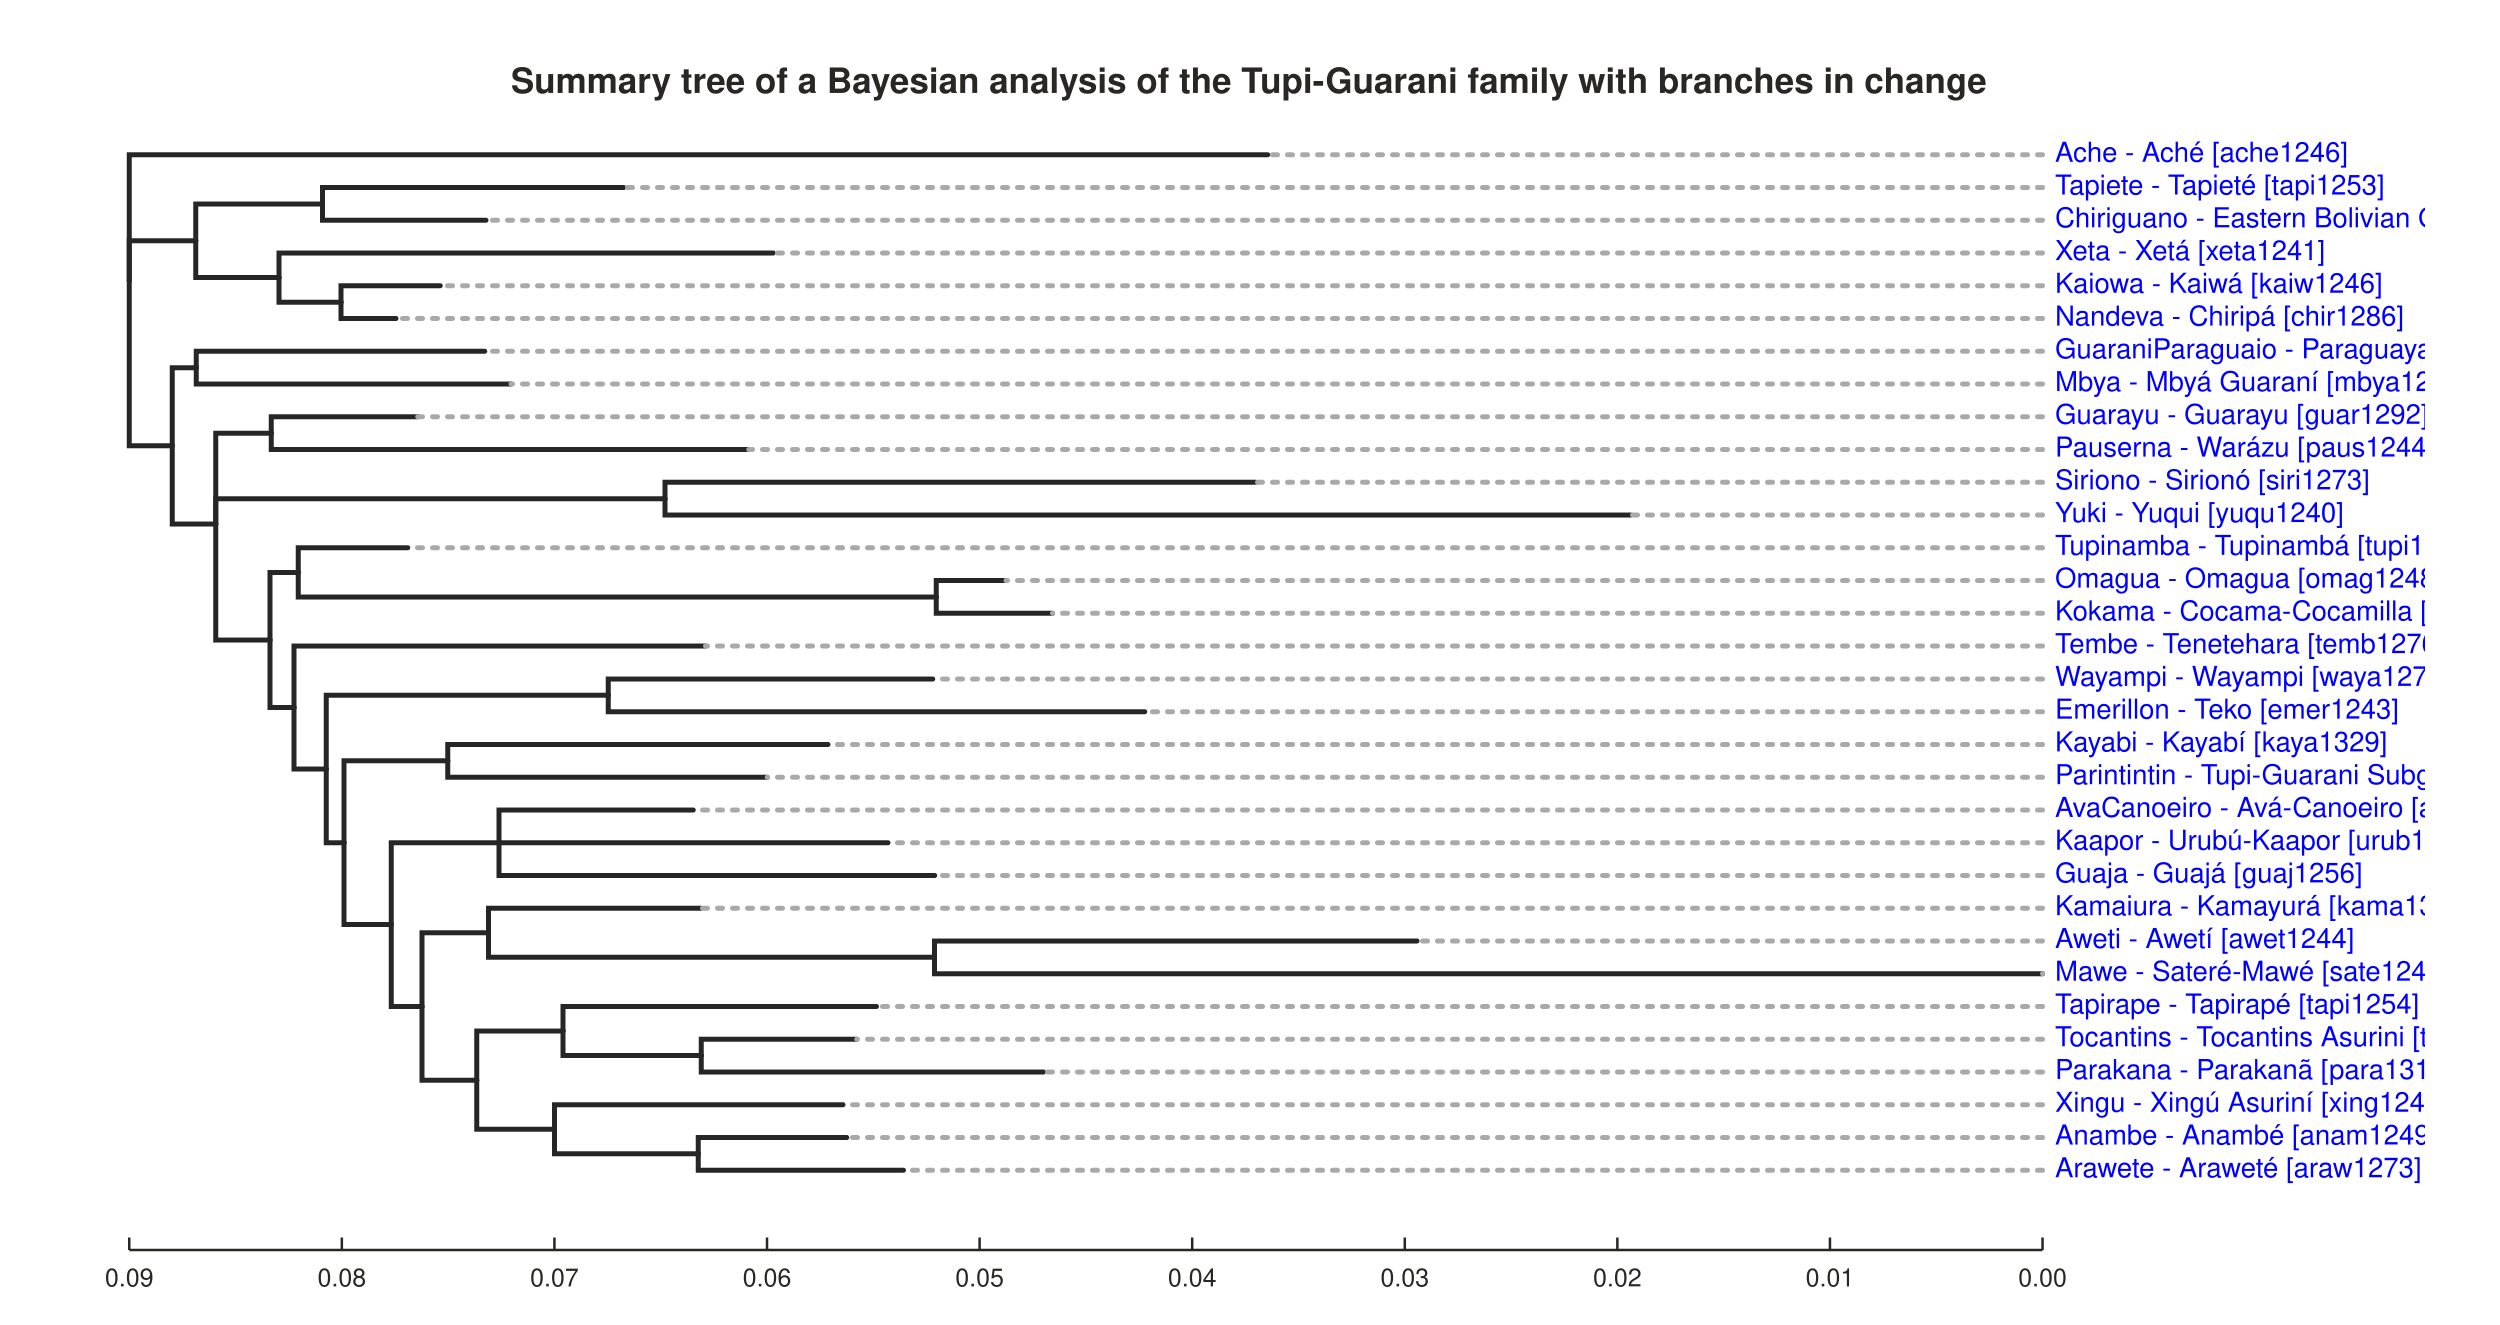
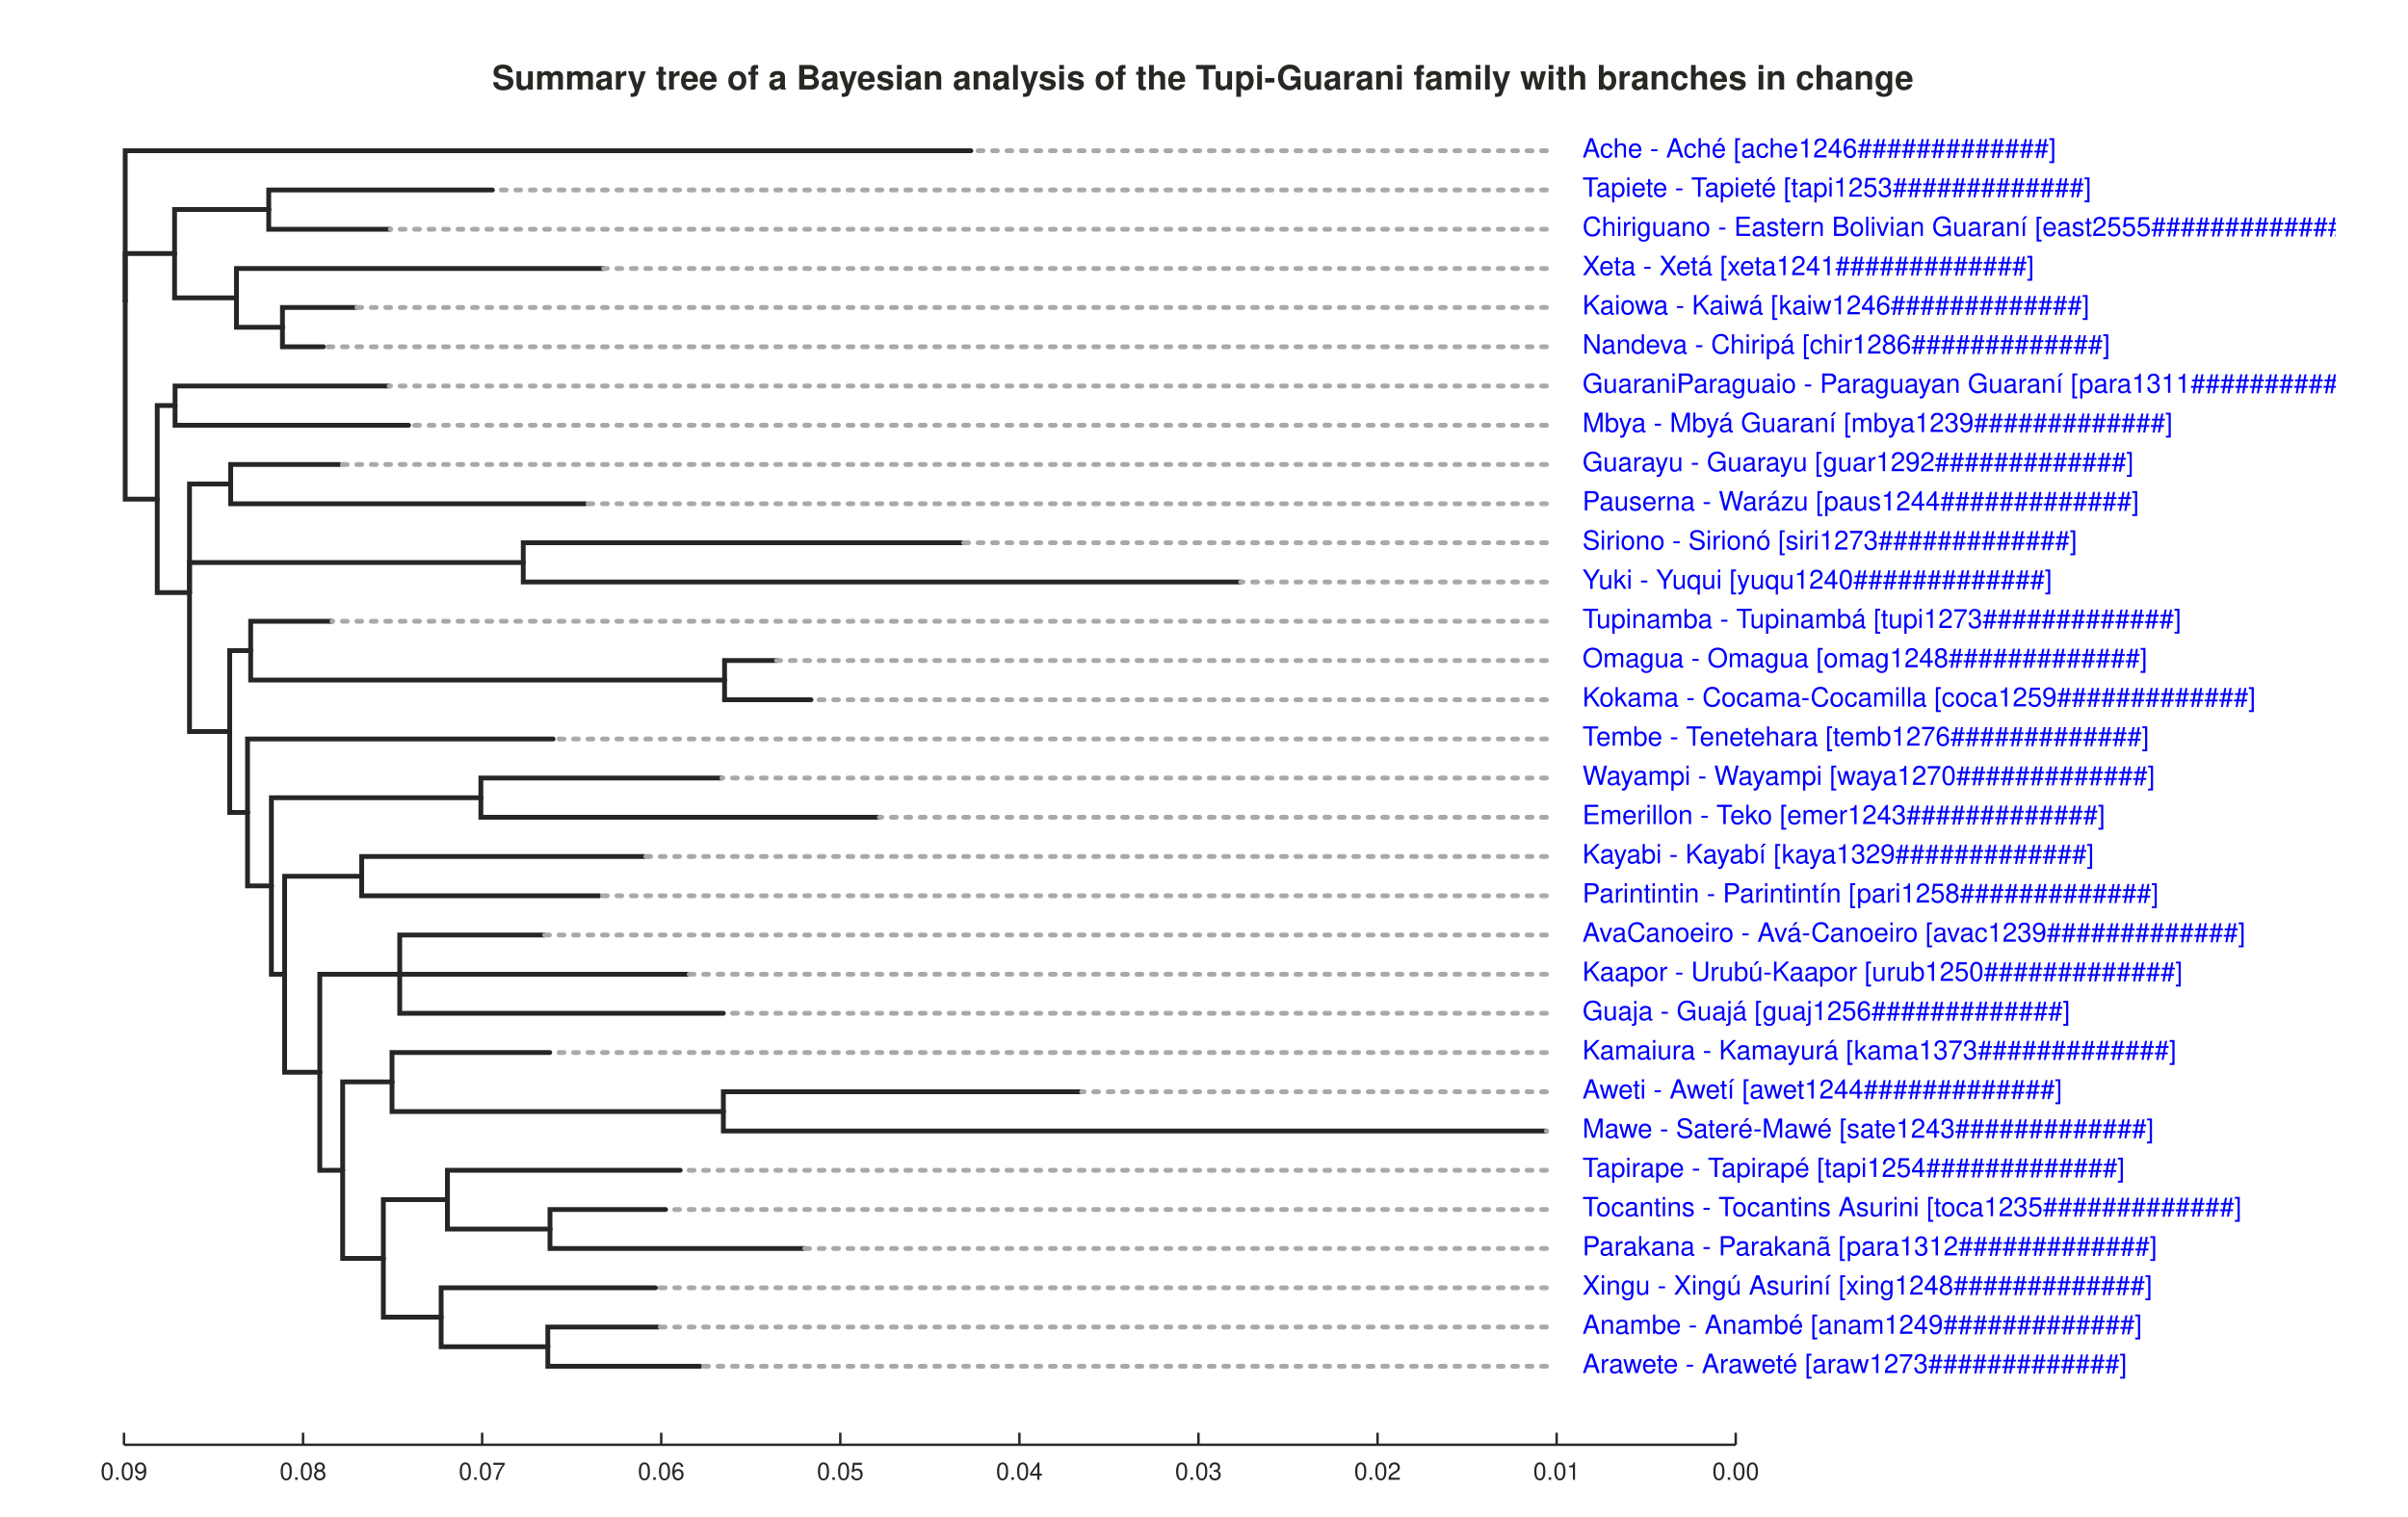
- <svg xmlns="http://www.w3.org/2000/svg" class="toyplot-canvas-Canvas" width="1000.0px" height="530.0px" viewBox="0 0 1000.0 530.0" preserveAspectRatio="xMidYMid meet" style="background-color:transparent;border-color:#292724;border-style:none;border-width:1.0;fill:rgb(16.1%,15.3%,14.1%);fill-opacity:1.0;font-family:Helvetica;font-size:12px;opacity:1.0;stroke:rgb(16.1%,15.3%,14.1%);stroke-opacity:1.0;stroke-width:1.0" id="t599fdf7242c749308869cd3b920fe127">
-   <g class="toyplot-coordinates-Cartesian" id="t89229cae67a34218aefdb0064f4c9e04">
-     <clipPath id="t5b331e22eceb472485edaca9fd827a21">
-       <rect x="30.0" y="30.0" width="940.0" height="470.0" />
+ <svg xmlns="http://www.w3.org/2000/svg" class="toyplot-canvas-Canvas" width="1000.0px" height="630.0px" viewBox="0 0 1000.0 630.0" preserveAspectRatio="xMidYMid meet" style="background-color:transparent;border-color:#292724;border-style:none;border-width:1.0;fill:rgb(16.1%,15.3%,14.1%);fill-opacity:1.0;font-family:Helvetica;font-size:12px;opacity:1.0;stroke:rgb(16.1%,15.3%,14.1%);stroke-opacity:1.0;stroke-width:1.0" id="t25adfcef40954bbe97ea6c74c63516bb">
+   <g class="toyplot-coordinates-Cartesian" id="t6984fb2f5bce46f3a19117fcb9e85efb">
+     <clipPath id="ta60de02bbb404d649acff9465779702e">
+       <rect x="30.0" y="30.0" width="940.0" height="570.0" />
    </clipPath>
-     <g clip-path="url(#t5b331e22eceb472485edaca9fd827a21)">
-       <g class="toytree-mark-Toytree" id="t6d969ac10a1e433b95f94a85574df2c3">
+     <g clip-path="url(#ta60de02bbb404d649acff9465779702e)">
+       <g class="toytree-mark-Toytree" id="t10337aa1fa6541ce9ae53e1afea7a9ae">
        <g class="toytree-Edges" style="fill:none;stroke:rgb(14.9%,14.9%,14.9%);stroke-linecap:round;stroke-opacity:1;stroke-width:2">
-           <path d="M 51.7 112.2 L 51.7 96.3 L 78.3 96.3" id="59,58" />
-           <path d="M 51.7 112.2 L 51.7 178.3 L 68.9 178.3" id="59,57" />
-           <path d="M 78.3 96.3 L 78.3 81.6 L 129.0 81.6" id="58,56" />
-           <path d="M 78.3 96.3 L 78.3 111.0 L 111.6 111.0" id="58,55" />
-           <path d="M 68.9 178.3 L 68.9 147.1 L 78.5 147.1" id="57,54" />
-           <path d="M 68.9 178.3 L 68.9 209.6 L 86.3 209.6" id="57,53" />
-           <path d="M 111.6 111.0 L 111.6 120.9 L 136.4 120.9" id="55,52" />
-           <path d="M 86.3 209.6 L 86.3 173.3 L 108.5 173.3" id="53,51" />
-           <path d="M 86.3 209.6 L 86.3 199.5 L 266.0 199.5" id="53,50" />
-           <path d="M 86.3 209.6 L 86.3 256.0 L 108.0 256.0" id="53,49" />
-           <path d="M 108.0 256.0 L 108.0 229.0 L 119.3 229.0" id="49,48" />
-           <path d="M 108.0 256.0 L 108.0 283.0 L 117.6 283.0" id="49,47" />
-           <path d="M 119.3 229.0 L 119.3 238.8 L 374.5 238.8" id="48,46" />
-           <path d="M 117.6 283.0 L 117.6 307.6 L 130.5 307.6" id="47,45" />
-           <path d="M 130.5 307.6 L 130.5 278.1 L 243.3 278.1" id="45,44" />
-           <path d="M 130.5 307.6 L 130.5 337.1 L 137.6 337.1" id="45,43" />
-           <path d="M 137.6 337.1 L 137.6 304.3 L 179.1 304.3" id="43,42" />
-           <path d="M 137.6 337.1 L 137.6 369.8 L 156.5 369.8" id="43,41" />
-           <path d="M 156.5 369.8 L 156.5 337.1 L 199.6 337.1" id="41,40" />
-           <path d="M 156.5 369.8 L 156.5 402.6 L 168.8 402.6" id="41,39" />
-           <path d="M 168.8 402.6 L 168.8 373.1 L 195.4 373.1" id="39,38" />
-           <path d="M 168.8 402.6 L 168.8 432.1 L 190.7 432.1" id="39,37" />
-           <path d="M 195.4 373.1 L 195.4 382.9 L 373.8 382.9" id="38,36" />
-           <path d="M 190.7 432.1 L 190.7 412.4 L 225.2 412.4" id="37,35" />
-           <path d="M 190.7 432.1 L 190.7 451.7 L 221.8 451.7" id="37,34" />
-           <path d="M 225.2 412.4 L 225.2 422.2 L 280.5 422.2" id="35,33" />
-           <path d="M 221.8 451.7 L 221.8 461.5 L 279.3 461.5" id="34,32" />
-           <path d="M 51.7 112.2 L 51.7 61.9 L 507.1 61.9" id="59,31" />
-           <path d="M 129.0 81.6 L 129.0 75.0 L 249.5 75.0" id="56,30" />
-           <path d="M 129.0 81.6 L 129.0 88.1 L 194.4 88.1" id="56,29" />
-           <path d="M 111.6 111.0 L 111.6 101.2 L 309.3 101.2" id="55,28" />
-           <path d="M 136.4 120.9 L 136.4 114.3 L 176.1 114.3" id="52,27" />
-           <path d="M 136.4 120.9 L 136.4 127.4 L 158.4 127.4" id="52,26" />
-           <path d="M 78.5 147.1 L 78.5 140.5 L 193.9 140.5" id="54,25" />
-           <path d="M 78.5 147.1 L 78.5 153.6 L 204.4 153.6" id="54,24" />
-           <path d="M 108.5 173.3 L 108.5 166.7 L 167.1 166.7" id="51,23" />
-           <path d="M 108.5 173.3 L 108.5 179.8 L 299.5 179.8" id="51,22" />
-           <path d="M 266.0 199.5 L 266.0 192.9 L 502.2 192.9" id="50,21" />
-           <path d="M 266.0 199.5 L 266.0 206.0 L 652.3 206.0" id="50,20" />
-           <path d="M 119.3 229.0 L 119.3 219.1 L 163.1 219.1" id="48,19" />
-           <path d="M 374.5 238.8 L 374.5 232.2 L 402.4 232.2" id="46,18" />
-           <path d="M 374.5 238.8 L 374.5 245.3 L 421.0 245.3" id="46,17" />
-           <path d="M 117.6 283.0 L 117.6 258.4 L 282.2 258.4" id="47,16" />
-           <path d="M 243.3 278.1 L 243.3 271.6 L 373.1 271.6" id="44,15" />
-           <path d="M 243.3 278.1 L 243.3 284.7 L 457.9 284.7" id="44,14" />
-           <path d="M 179.1 304.3 L 179.1 297.8 L 331.2 297.8" id="42,13" />
-           <path d="M 179.1 304.3 L 179.1 310.9 L 306.9 310.9" id="42,12" />
-           <path d="M 199.6 337.1 L 199.6 324.0 L 277.3 324.0" id="40,11" />
-           <path d="M 199.6 337.1 L 199.6 337.1 L 355.2 337.1" id="40,10" />
-           <path d="M 199.6 337.1 L 199.6 350.2 L 373.9 350.2" id="40,9" />
-           <path d="M 195.4 373.1 L 195.4 363.3 L 280.4 363.3" id="38,8" />
-           <path d="M 373.8 382.9 L 373.8 376.4 L 566.8 376.4" id="36,7" />
-           <path d="M 373.8 382.9 L 373.8 389.5 L 817.0 389.5" id="36,6" />
-           <path d="M 225.2 412.4 L 225.2 402.6 L 350.6 402.6" id="35,5" />
-           <path d="M 280.5 422.2 L 280.5 415.7 L 342.7 415.7" id="33,4" />
-           <path d="M 280.5 422.2 L 280.5 428.8 L 417.4 428.8" id="33,3" />
-           <path d="M 221.8 451.7 L 221.8 441.9 L 337.2 441.9" id="34,2" />
-           <path d="M 279.3 461.5 L 279.3 455.0 L 338.7 455.0" id="32,1" />
-           <path d="M 279.3 461.5 L 279.3 468.1 L 361.4 468.1" id="32,0" />
+           <path d="M 52.0 125.1 L 52.0 105.3 L 72.5 105.3" id="59,58" />
+           <path d="M 52.0 125.1 L 52.0 207.3 L 65.3 207.3" id="59,57" />
+           <path d="M 72.5 105.3 L 72.5 87.0 L 111.6 87.0" id="58,56" />
+           <path d="M 72.5 105.3 L 72.5 123.7 L 98.2 123.7" id="58,55" />
+           <path d="M 65.3 207.3 L 65.3 168.4 L 72.7 168.4" id="57,54" />
+           <path d="M 65.3 207.3 L 65.3 246.1 L 78.7 246.1" id="57,53" />
+           <path d="M 98.2 123.7 L 98.2 135.9 L 117.3 135.9" id="55,52" />
+           <path d="M 78.7 246.1 L 78.7 201.0 L 95.8 201.0" id="53,51" />
+           <path d="M 78.7 246.1 L 78.7 233.6 L 217.3 233.6" id="53,50" />
+           <path d="M 78.7 246.1 L 78.7 303.8 L 95.4 303.8" id="53,49" />
+           <path d="M 95.4 303.8 L 95.4 270.2 L 104.1 270.2" id="49,48" />
+           <path d="M 95.4 303.8 L 95.4 337.4 L 102.8 337.4" id="49,47" />
+           <path d="M 104.1 270.2 L 104.1 282.4 L 300.9 282.4" id="48,46" />
+           <path d="M 102.8 337.4 L 102.8 367.9 L 112.7 367.9" id="47,45" />
+           <path d="M 112.7 367.9 L 112.7 331.3 L 199.7 331.3" id="45,44" />
+           <path d="M 112.7 367.9 L 112.7 404.6 L 118.2 404.6" id="45,43" />
+           <path d="M 118.2 404.6 L 118.2 363.9 L 150.2 363.9" id="43,42" />
+           <path d="M 118.2 404.6 L 118.2 445.3 L 132.8 445.3" id="43,41" />
+           <path d="M 132.8 445.3 L 132.8 404.6 L 166.0 404.6" id="41,40" />
+           <path d="M 132.8 445.3 L 132.8 486.0 L 142.3 486.0" id="41,39" />
+           <path d="M 142.3 486.0 L 142.3 449.3 L 162.8 449.3" id="39,38" />
+           <path d="M 142.3 486.0 L 142.3 522.6 L 159.2 522.6" id="39,37" />
+           <path d="M 162.8 449.3 L 162.8 461.6 L 300.4 461.6" id="38,36" />
+           <path d="M 159.2 522.6 L 159.2 498.2 L 185.8 498.2" id="37,35" />
+           <path d="M 159.2 522.6 L 159.2 547.0 L 183.2 547.0" id="37,34" />
+           <path d="M 185.8 498.2 L 185.8 510.4 L 228.4 510.4" id="35,33" />
+           <path d="M 183.2 547.0 L 183.2 559.3 L 227.5 559.3" id="34,32" />
+           <path d="M 52.0 125.1 L 52.0 62.6 L 403.2 62.6" id="59,31" />
+           <path d="M 111.6 87.0 L 111.6 78.9 L 204.5 78.9" id="56,30" />
+           <path d="M 111.6 87.0 L 111.6 95.2 L 162.1 95.2" id="56,29" />
+           <path d="M 98.2 123.7 L 98.2 111.5 L 250.7 111.5" id="55,28" />
+           <path d="M 117.3 135.9 L 117.3 127.7 L 147.9 127.7" id="52,27" />
+           <path d="M 117.3 135.9 L 117.3 144.0 L 134.3 144.0" id="52,26" />
+           <path d="M 72.7 168.4 L 72.7 160.3 L 161.6 160.3" id="54,25" />
+           <path d="M 72.7 168.4 L 72.7 176.6 L 169.7 176.6" id="54,24" />
+           <path d="M 95.8 201.0 L 95.8 192.9 L 141.0 192.9" id="51,23" />
+           <path d="M 95.8 201.0 L 95.8 209.2 L 243.1 209.2" id="51,22" />
+           <path d="M 217.3 233.6 L 217.3 225.4 L 399.4 225.4" id="50,21" />
+           <path d="M 217.3 233.6 L 217.3 241.7 L 515.2 241.7" id="50,20" />
+           <path d="M 104.1 270.2 L 104.1 258.0 L 137.9 258.0" id="48,19" />
+           <path d="M 300.9 282.4 L 300.9 274.3 L 322.5 274.3" id="46,18" />
+           <path d="M 300.9 282.4 L 300.9 290.6 L 336.8 290.6" id="46,17" />
+           <path d="M 102.8 337.4 L 102.8 306.9 L 229.7 306.9" id="47,16" />
+           <path d="M 199.7 331.3 L 199.7 323.1 L 299.8 323.1" id="44,15" />
+           <path d="M 199.7 331.3 L 199.7 339.4 L 365.2 339.4" id="44,14" />
+           <path d="M 150.2 363.9 L 150.2 355.7 L 267.6 355.7" id="42,13" />
+           <path d="M 150.2 363.9 L 150.2 372.0 L 248.8 372.0" id="42,12" />
+           <path d="M 166.0 404.6 L 166.0 388.3 L 226.0 388.3" id="40,11" />
+           <path d="M 166.0 404.6 L 166.0 404.6 L 286.0 404.6" id="40,10" />
+           <path d="M 166.0 404.6 L 166.0 420.8 L 300.4 420.8" id="40,9" />
+           <path d="M 162.8 449.3 L 162.8 437.1 L 228.3 437.1" id="38,8" />
+           <path d="M 300.4 461.6 L 300.4 453.4 L 449.2 453.4" id="36,7" />
+           <path d="M 300.4 461.6 L 300.4 469.7 L 642.2 469.7" id="36,6" />
+           <path d="M 185.8 498.2 L 185.8 486.0 L 282.5 486.0" id="35,5" />
+           <path d="M 228.4 510.4 L 228.4 502.3 L 276.4 502.3" id="33,4" />
+           <path d="M 228.4 510.4 L 228.4 518.5 L 334.0 518.5" id="33,3" />
+           <path d="M 183.2 547.0 L 183.2 534.8 L 272.2 534.8" id="34,2" />
+           <path d="M 227.5 559.3 L 227.5 551.1 L 273.3 551.1" id="32,1" />
+           <path d="M 227.5 559.3 L 227.5 567.4 L 290.8 567.4" id="32,0" />
        </g>
        <g class="toytree-AlignEdges" style="stroke:rgb(66.3%,66.3%,66.3%);stroke-dasharray:2, 4;stroke-linecap:round;stroke-opacity:1.0;stroke-width:2">
-           <path d="M 817.0 468.1 L 361.4 468.1" />
-           <path d="M 817.0 455.0 L 338.7 455.0" />
-           <path d="M 817.0 441.9 L 337.2 441.9" />
-           <path d="M 817.0 428.8 L 417.4 428.8" />
-           <path d="M 817.0 415.7 L 342.7 415.7" />
-           <path d="M 817.0 402.6 L 350.6 402.6" />
-           <path d="M 817.0 389.5 L 817.0 389.5" />
-           <path d="M 817.0 376.4 L 566.8 376.4" />
-           <path d="M 817.0 363.3 L 280.4 363.3" />
-           <path d="M 817.0 350.2 L 373.9 350.2" />
-           <path d="M 817.0 337.1 L 355.2 337.1" />
-           <path d="M 817.0 324.0 L 277.3 324.0" />
-           <path d="M 817.0 310.9 L 306.9 310.9" />
-           <path d="M 817.0 297.8 L 331.2 297.8" />
-           <path d="M 817.0 284.7 L 457.9 284.7" />
-           <path d="M 817.0 271.6 L 373.1 271.6" />
-           <path d="M 817.0 258.4 L 282.2 258.4" />
-           <path d="M 817.0 245.3 L 421.0 245.3" />
-           <path d="M 817.0 232.2 L 402.4 232.2" />
-           <path d="M 817.0 219.1 L 163.1 219.1" />
-           <path d="M 817.0 206.0 L 652.3 206.0" />
-           <path d="M 817.0 192.9 L 502.2 192.9" />
-           <path d="M 817.0 179.8 L 299.5 179.8" />
-           <path d="M 817.0 166.7 L 167.1 166.7" />
-           <path d="M 817.0 153.6 L 204.4 153.6" />
-           <path d="M 817.0 140.5 L 193.9 140.5" />
-           <path d="M 817.0 127.4 L 158.4 127.4" />
-           <path d="M 817.0 114.3 L 176.1 114.3" />
-           <path d="M 817.0 101.2 L 309.3 101.2" />
-           <path d="M 817.0 88.1 L 194.4 88.1" />
-           <path d="M 817.0 75.0 L 249.5 75.0" />
-           <path d="M 817.0 61.9 L 507.1 61.9" />
+           <path d="M 642.2 567.4 L 290.8 567.4" />
+           <path d="M 642.2 551.1 L 273.3 551.1" />
+           <path d="M 642.2 534.8 L 272.2 534.8" />
+           <path d="M 642.2 518.5 L 334.0 518.5" />
+           <path d="M 642.2 502.3 L 276.4 502.3" />
+           <path d="M 642.2 486.0 L 282.5 486.0" />
+           <path d="M 642.2 469.7 L 642.2 469.7" />
+           <path d="M 642.2 453.4 L 449.2 453.4" />
+           <path d="M 642.2 437.1 L 228.3 437.1" />
+           <path d="M 642.2 420.8 L 300.4 420.8" />
+           <path d="M 642.2 404.6 L 286.0 404.6" />
+           <path d="M 642.2 388.3 L 226.0 388.3" />
+           <path d="M 642.2 372.0 L 248.8 372.0" />
+           <path d="M 642.2 355.7 L 267.6 355.7" />
+           <path d="M 642.2 339.4 L 365.2 339.4" />
+           <path d="M 642.2 323.1 L 299.8 323.1" />
+           <path d="M 642.2 306.9 L 229.7 306.9" />
+           <path d="M 642.2 290.6 L 336.8 290.6" />
+           <path d="M 642.2 274.3 L 322.5 274.3" />
+           <path d="M 642.2 258.0 L 137.9 258.0" />
+           <path d="M 642.2 241.7 L 515.2 241.7" />
+           <path d="M 642.2 225.4 L 399.4 225.4" />
+           <path d="M 642.2 209.2 L 243.1 209.2" />
+           <path d="M 642.2 192.9 L 141.0 192.9" />
+           <path d="M 642.2 176.6 L 169.7 176.6" />
+           <path d="M 642.2 160.3 L 161.6 160.3" />
+           <path d="M 642.2 144.0 L 134.3 144.0" />
+           <path d="M 642.2 127.7 L 147.9 127.7" />
+           <path d="M 642.2 111.5 L 250.7 111.5" />
+           <path d="M 642.2 95.2 L 162.1 95.2" />
+           <path d="M 642.2 78.9 L 204.5 78.9" />
+           <path d="M 642.2 62.6 L 403.2 62.6" />
        </g>
        <g class="toytree-TipLabels" style="fill:rgb(14.9%,14.9%,14.9%);fill-opacity:1.0;font-family:helvetica;font-size:11px;font-weight:normal;stroke:none;white-space:pre">
-           <g transform="translate(817.02,468.10)rotate(0)">
-             <a href="https://glottolog.org/resource/languoid/id/araw1273" title="The glottolog name">
-               <text x="5.00" y="2.81" style="" fill="#0000ff">Arawete - Araweté [araw1273]</text>
-             </a>
-           </g>
-           <g transform="translate(817.02,454.99)rotate(0)">
-             <a href="https://glottolog.org/resource/languoid/id/anam1249" title="The glottolog name">
-               <text x="5.00" y="2.81" style="" fill="#0000ff">Anambe - Anambé [anam1249]</text>
-             </a>
-           </g>
-           <g transform="translate(817.02,441.89)rotate(0)">
-             <a href="https://glottolog.org/resource/languoid/id/xing1248" title="The glottolog name">
-               <text x="5.00" y="2.81" style="" fill="#0000ff">Xingu - Xingú Asuriní [xing1248]</text>
-             </a>
-           </g>
-           <g transform="translate(817.02,428.79)rotate(0)">
-             <a href="https://glottolog.org/resource/languoid/id/para1312" title="The glottolog name">
-               <text x="5.00" y="2.81" style="" fill="#0000ff">Parakana - Parakanã [para1312]</text>
-             </a>
-           </g>
-           <g transform="translate(817.02,415.69)rotate(0)">
-             <a href="https://glottolog.org/resource/languoid/id/toca1235" title="The glottolog name">
-               <text x="5.00" y="2.81" style="" fill="#0000ff">Tocantins - Tocantins Asurini [toca1235]</text>
-             </a>
-           </g>
-           <g transform="translate(817.02,402.58)rotate(0)">
-             <a href="https://glottolog.org/resource/languoid/id/tapi1254" title="The glottolog name">
-               <text x="5.00" y="2.81" style="" fill="#0000ff">Tapirape - Tapirapé [tapi1254]</text>
-             </a>
-           </g>
-           <g transform="translate(817.02,389.48)rotate(0)">
-             <a href="https://glottolog.org/resource/languoid/id/sate1243" title="The glottolog name">
-               <text x="5.00" y="2.81" style="" fill="#0000ff">Mawe - Sateré-Mawé [sate1243]</text>
-             </a>
-           </g>
-           <g transform="translate(817.02,376.38)rotate(0)">
-             <a href="https://glottolog.org/resource/languoid/id/awet1244" title="The glottolog name">
-               <text x="5.00" y="2.81" style="" fill="#0000ff">Aweti - Awetí [awet1244]</text>
-             </a>
-           </g>
-           <g transform="translate(817.02,363.27)rotate(0)">
-             <a href="https://glottolog.org/resource/languoid/id/kama1373" title="The glottolog name">
-               <text x="5.00" y="2.81" style="" fill="#0000ff">Kamaiura - Kamayurá [kama1373]</text>
-             </a>
-           </g>
-           <g transform="translate(817.02,350.17)rotate(0)">
-             <a href="https://glottolog.org/resource/languoid/id/guaj1256" title="The glottolog name">
-               <text x="5.00" y="2.81" style="" fill="#0000ff">Guaja - Guajá [guaj1256]</text>
-             </a>
-           </g>
-           <g transform="translate(817.02,337.07)rotate(0)">
-             <a href="https://glottolog.org/resource/languoid/id/urub1250" title="The glottolog name">
-               <text x="5.00" y="2.81" style="" fill="#0000ff">Kaapor - Urubú-Kaapor [urub1250]</text>
-             </a>
-           </g>
-           <g transform="translate(817.02,323.96)rotate(0)">
-             <a href="https://glottolog.org/resource/languoid/id/avac1239" title="The glottolog name">
-               <text x="5.00" y="2.81" style="" fill="#0000ff">AvaCanoeiro - Avá-Canoeiro [avac1239]</text>
-             </a>
-           </g>
-           <g transform="translate(817.02,310.86)rotate(0)">
-             <a href="https://glottolog.org/resource/languoid/id/tupi1280" title="The glottolog name">
-               <text x="5.00" y="2.81" style="" fill="#0000ff">Parintintin - Tupi-Guarani Subgroup VI [tupi1280]</text>
-             </a>
-           </g>
-           <g transform="translate(817.02,297.76)rotate(0)">
-             <a href="https://glottolog.org/resource/languoid/id/kaya1329" title="The glottolog name">
-               <text x="5.00" y="2.81" style="" fill="#0000ff">Kayabi - Kayabí [kaya1329]</text>
-             </a>
-           </g>
-           <g transform="translate(817.02,284.65)rotate(0)">
-             <a href="https://glottolog.org/resource/languoid/id/emer1243" title="The glottolog name">
-               <text x="5.00" y="2.81" style="" fill="#0000ff">Emerillon - Teko [emer1243]</text>
-             </a>
-           </g>
-           <g transform="translate(817.02,271.55)rotate(0)">
-             <a href="https://glottolog.org/resource/languoid/id/waya1270" title="The glottolog name">
-               <text x="5.00" y="2.81" style="" fill="#0000ff">Wayampi - Wayampi [waya1270]</text>
-             </a>
-           </g>
-           <g transform="translate(817.02,258.45)rotate(0)">
-             <a href="https://glottolog.org/resource/languoid/id/temb1276" title="The glottolog name">
-               <text x="5.00" y="2.81" style="" fill="#0000ff">Tembe - Tenetehara [temb1276]</text>
-             </a>
-           </g>
-           <g transform="translate(817.02,245.35)rotate(0)">
-             <a href="https://glottolog.org/resource/languoid/id/coca1259" title="The glottolog name">
-               <text x="5.00" y="2.81" style="" fill="#0000ff">Kokama - Cocama-Cocamilla [coca1259]</text>
-             </a>
-           </g>
-           <g transform="translate(817.02,232.24)rotate(0)">
-             <a href="https://glottolog.org/resource/languoid/id/omag1248" title="The glottolog name">
-               <text x="5.00" y="2.81" style="" fill="#0000ff">Omagua - Omagua [omag1248]</text>
-             </a>
-           </g>
-           <g transform="translate(817.02,219.14)rotate(0)">
-             <a href="https://glottolog.org/resource/languoid/id/tupi1273" title="The glottolog name">
-               <text x="5.00" y="2.81" style="" fill="#0000ff">Tupinamba - Tupinambá [tupi1273]</text>
-             </a>
-           </g>
-           <g transform="translate(817.02,206.04)rotate(0)">
-             <a href="https://glottolog.org/resource/languoid/id/yuqu1240" title="The glottolog name">
-               <text x="5.00" y="2.81" style="" fill="#0000ff">Yuki - Yuqui [yuqu1240]</text>
-             </a>
-           </g>
-           <g transform="translate(817.02,192.93)rotate(0)">
-             <a href="https://glottolog.org/resource/languoid/id/siri1273" title="The glottolog name">
-               <text x="5.00" y="2.81" style="" fill="#0000ff">Siriono - Sirionó [siri1273]</text>
-             </a>
-           </g>
-           <g transform="translate(817.02,179.83)rotate(0)">
-             <a href="https://glottolog.org/resource/languoid/id/paus1244" title="The glottolog name">
-               <text x="5.00" y="2.81" style="" fill="#0000ff">Pauserna - Warázu [paus1244]</text>
-             </a>
-           </g>
-           <g transform="translate(817.02,166.73)rotate(0)">
-             <a href="https://glottolog.org/resource/languoid/id/guar1292" title="The glottolog name">
-               <text x="5.00" y="2.81" style="" fill="#0000ff">Guarayu - Guarayu [guar1292]</text>
-             </a>
-           </g>
-           <g transform="translate(817.02,153.62)rotate(0)">
-             <a href="https://glottolog.org/resource/languoid/id/mbya1239" title="The glottolog name">
-               <text x="5.00" y="2.81" style="" fill="#0000ff">Mbya - Mbyá Guaraní [mbya1239]</text>
-             </a>
-           </g>
-           <g transform="translate(817.02,140.52)rotate(0)">
-             <a href="https://glottolog.org/resource/languoid/id/para1311" title="The glottolog name">
-               <text x="5.00" y="2.81" style="" fill="#0000ff">GuaraniParaguaio - Paraguayan Guaraní [para1311]</text>
-             </a>
-           </g>
-           <g transform="translate(817.02,127.42)rotate(0)">
-             <a href="https://glottolog.org/resource/languoid/id/chir1286" title="The glottolog name">
-               <text x="5.00" y="2.81" style="" fill="#0000ff">Nandeva - Chiripá [chir1286]</text>
-             </a>
-           </g>
-           <g transform="translate(817.02,114.31)rotate(0)">
-             <a href="https://glottolog.org/resource/languoid/id/kaiw1246" title="The glottolog name">
-               <text x="5.00" y="2.81" style="" fill="#0000ff">Kaiowa - Kaiwá [kaiw1246]</text>
-             </a>
-           </g>
-           <g transform="translate(817.02,101.21)rotate(0)">
-             <a href="https://glottolog.org/resource/languoid/id/xeta1241" title="The glottolog name">
-               <text x="5.00" y="2.81" style="" fill="#0000ff">Xeta - Xetá [xeta1241]</text>
-             </a>
-           </g>
-           <g transform="translate(817.02,88.11)rotate(0)">
-             <a href="https://glottolog.org/resource/languoid/id/east2555" title="The glottolog name">
-               <text x="5.00" y="2.81" style="" fill="#0000ff">Chiriguano - Eastern Bolivian Guaraní [east2555]</text>
-             </a>
-           </g>
-           <g transform="translate(817.02,75.01)rotate(0)">
-             <a href="https://glottolog.org/resource/languoid/id/tapi1253" title="The glottolog name">
-               <text x="5.00" y="2.81" style="" fill="#0000ff">Tapiete - Tapieté [tapi1253]</text>
-             </a>
-           </g>
-           <g transform="translate(817.02,61.90)rotate(0)">
-             <a href="https://glottolog.org/resource/languoid/id/ache1246" title="The glottolog name">
-               <text x="5.00" y="2.81" style="" fill="#0000ff">Ache - Aché [ache1246]</text>
+           <g transform="translate(642.16,567.40)rotate(0)">
+             <a href="https://glottolog.org/resource/languoid/id/araw1273#############">
+               <text x="15.00" y="2.81" style="" fill="#0000ff">Arawete - Araweté [araw1273#############]</text>
+             </a>
+           </g>
+           <g transform="translate(642.16,551.12)rotate(0)">
+             <a href="https://glottolog.org/resource/languoid/id/anam1249#############">
+               <text x="15.00" y="2.81" style="" fill="#0000ff">Anambe - Anambé [anam1249#############]</text>
+             </a>
+           </g>
+           <g transform="translate(642.16,534.83)rotate(0)">
+             <a href="https://glottolog.org/resource/languoid/id/xing1248#############">
+               <text x="15.00" y="2.81" style="" fill="#0000ff">Xingu - Xingú Asuriní [xing1248#############]</text>
+             </a>
+           </g>
+           <g transform="translate(642.16,518.55)rotate(0)">
+             <a href="https://glottolog.org/resource/languoid/id/para1312#############">
+               <text x="15.00" y="2.81" style="" fill="#0000ff">Parakana - Parakanã [para1312#############]</text>
+             </a>
+           </g>
+           <g transform="translate(642.16,502.26)rotate(0)">
+             <a href="https://glottolog.org/resource/languoid/id/toca1235#############">
+               <text x="15.00" y="2.81" style="" fill="#0000ff">Tocantins - Tocantins Asurini [toca1235#############]</text>
+             </a>
+           </g>
+           <g transform="translate(642.16,485.98)rotate(0)">
+             <a href="https://glottolog.org/resource/languoid/id/tapi1254#############">
+               <text x="15.00" y="2.81" style="" fill="#0000ff">Tapirape - Tapirapé [tapi1254#############]</text>
+             </a>
+           </g>
+           <g transform="translate(642.16,469.70)rotate(0)">
+             <a href="https://glottolog.org/resource/languoid/id/sate1243#############">
+               <text x="15.00" y="2.81" style="" fill="#0000ff">Mawe - Sateré-Mawé [sate1243#############]</text>
+             </a>
+           </g>
+           <g transform="translate(642.16,453.41)rotate(0)">
+             <a href="https://glottolog.org/resource/languoid/id/awet1244#############">
+               <text x="15.00" y="2.81" style="" fill="#0000ff">Aweti - Awetí [awet1244#############]</text>
+             </a>
+           </g>
+           <g transform="translate(642.16,437.13)rotate(0)">
+             <a href="https://glottolog.org/resource/languoid/id/kama1373#############">
+               <text x="15.00" y="2.81" style="" fill="#0000ff">Kamaiura - Kamayurá [kama1373#############]</text>
+             </a>
+           </g>
+           <g transform="translate(642.16,420.85)rotate(0)">
+             <a href="https://glottolog.org/resource/languoid/id/guaj1256#############">
+               <text x="15.00" y="2.81" style="" fill="#0000ff">Guaja - Guajá [guaj1256#############]</text>
+             </a>
+           </g>
+           <g transform="translate(642.16,404.56)rotate(0)">
+             <a href="https://glottolog.org/resource/languoid/id/urub1250#############">
+               <text x="15.00" y="2.81" style="" fill="#0000ff">Kaapor - Urubú-Kaapor [urub1250#############]</text>
+             </a>
+           </g>
+           <g transform="translate(642.16,388.28)rotate(0)">
+             <a href="https://glottolog.org/resource/languoid/id/avac1239#############">
+               <text x="15.00" y="2.81" style="" fill="#0000ff">AvaCanoeiro - Avá-Canoeiro [avac1239#############]</text>
+             </a>
+           </g>
+           <g transform="translate(642.16,371.99)rotate(0)">
+             <a href="https://glottolog.org/resource/languoid/id/pari1258#############">
+               <text x="15.00" y="2.81" style="" fill="#0000ff">Parintintin - Parintintín [pari1258#############]</text>
+             </a>
+           </g>
+           <g transform="translate(642.16,355.71)rotate(0)">
+             <a href="https://glottolog.org/resource/languoid/id/kaya1329#############">
+               <text x="15.00" y="2.81" style="" fill="#0000ff">Kayabi - Kayabí [kaya1329#############]</text>
+             </a>
+           </g>
+           <g transform="translate(642.16,339.43)rotate(0)">
+             <a href="https://glottolog.org/resource/languoid/id/emer1243#############">
+               <text x="15.00" y="2.81" style="" fill="#0000ff">Emerillon - Teko [emer1243#############]</text>
+             </a>
+           </g>
+           <g transform="translate(642.16,323.14)rotate(0)">
+             <a href="https://glottolog.org/resource/languoid/id/waya1270#############">
+               <text x="15.00" y="2.81" style="" fill="#0000ff">Wayampi - Wayampi [waya1270#############]</text>
+             </a>
+           </g>
+           <g transform="translate(642.16,306.86)rotate(0)">
+             <a href="https://glottolog.org/resource/languoid/id/temb1276#############">
+               <text x="15.00" y="2.81" style="" fill="#0000ff">Tembe - Tenetehara [temb1276#############]</text>
+             </a>
+           </g>
+           <g transform="translate(642.16,290.57)rotate(0)">
+             <a href="https://glottolog.org/resource/languoid/id/coca1259#############">
+               <text x="15.00" y="2.81" style="" fill="#0000ff">Kokama - Cocama-Cocamilla [coca1259#############]</text>
+             </a>
+           </g>
+           <g transform="translate(642.16,274.29)rotate(0)">
+             <a href="https://glottolog.org/resource/languoid/id/omag1248#############">
+               <text x="15.00" y="2.81" style="" fill="#0000ff">Omagua - Omagua [omag1248#############]</text>
+             </a>
+           </g>
+           <g transform="translate(642.16,258.01)rotate(0)">
+             <a href="https://glottolog.org/resource/languoid/id/tupi1273#############">
+               <text x="15.00" y="2.81" style="" fill="#0000ff">Tupinamba - Tupinambá [tupi1273#############]</text>
+             </a>
+           </g>
+           <g transform="translate(642.16,241.72)rotate(0)">
+             <a href="https://glottolog.org/resource/languoid/id/yuqu1240#############">
+               <text x="15.00" y="2.81" style="" fill="#0000ff">Yuki - Yuqui [yuqu1240#############]</text>
+             </a>
+           </g>
+           <g transform="translate(642.16,225.44)rotate(0)">
+             <a href="https://glottolog.org/resource/languoid/id/siri1273#############">
+               <text x="15.00" y="2.81" style="" fill="#0000ff">Siriono - Sirionó [siri1273#############]</text>
+             </a>
+           </g>
+           <g transform="translate(642.16,209.15)rotate(0)">
+             <a href="https://glottolog.org/resource/languoid/id/paus1244#############">
+               <text x="15.00" y="2.81" style="" fill="#0000ff">Pauserna - Warázu [paus1244#############]</text>
+             </a>
+           </g>
+           <g transform="translate(642.16,192.87)rotate(0)">
+             <a href="https://glottolog.org/resource/languoid/id/guar1292#############">
+               <text x="15.00" y="2.81" style="" fill="#0000ff">Guarayu - Guarayu [guar1292#############]</text>
+             </a>
+           </g>
+           <g transform="translate(642.16,176.59)rotate(0)">
+             <a href="https://glottolog.org/resource/languoid/id/mbya1239#############">
+               <text x="15.00" y="2.81" style="" fill="#0000ff">Mbya - Mbyá Guaraní [mbya1239#############]</text>
+             </a>
+           </g>
+           <g transform="translate(642.16,160.30)rotate(0)">
+             <a href="https://glottolog.org/resource/languoid/id/para1311#############">
+               <text x="15.00" y="2.81" style="" fill="#0000ff">GuaraniParaguaio - Paraguayan Guaraní [para1311#############]</text>
+             </a>
+           </g>
+           <g transform="translate(642.16,144.02)rotate(0)">
+             <a href="https://glottolog.org/resource/languoid/id/chir1286#############">
+               <text x="15.00" y="2.81" style="" fill="#0000ff">Nandeva - Chiripá [chir1286#############]</text>
+             </a>
+           </g>
+           <g transform="translate(642.16,127.74)rotate(0)">
+             <a href="https://glottolog.org/resource/languoid/id/kaiw1246#############">
+               <text x="15.00" y="2.81" style="" fill="#0000ff">Kaiowa - Kaiwá [kaiw1246#############]</text>
+             </a>
+           </g>
+           <g transform="translate(642.16,111.45)rotate(0)">
+             <a href="https://glottolog.org/resource/languoid/id/xeta1241#############">
+               <text x="15.00" y="2.81" style="" fill="#0000ff">Xeta - Xetá [xeta1241#############]</text>
+             </a>
+           </g>
+           <g transform="translate(642.16,95.17)rotate(0)">
+             <a href="https://glottolog.org/resource/languoid/id/east2555#############">
+               <text x="15.00" y="2.81" style="" fill="#0000ff">Chiriguano - Eastern Bolivian Guaraní [east2555#############]</text>
+             </a>
+           </g>
+           <g transform="translate(642.16,78.88)rotate(0)">
+             <a href="https://glottolog.org/resource/languoid/id/tapi1253#############">
+               <text x="15.00" y="2.81" style="" fill="#0000ff">Tapiete - Tapieté [tapi1253#############]</text>
+             </a>
+           </g>
+           <g transform="translate(642.16,62.60)rotate(0)">
+             <a href="https://glottolog.org/resource/languoid/id/ache1246#############">
+               <text x="15.00" y="2.81" style="" fill="#0000ff">Ache - Aché [ache1246#############]</text>
            </a>
          </g>
        </g>
      </g>
    </g>
-     <g class="toyplot-coordinates-Axis" id="t98e1eb7721024525891769ccb983cbe1" transform="translate(50.0,480.0)translate(0,20.0)">
-       <line x1="1.701" y1="0" x2="767.016" y2="0" style="" />
+     <g class="toyplot-coordinates-Axis" id="tb871dc7e781047469922ac52493aff5a" transform="translate(50.0,580.0)translate(0,20.0)">
+       <line x1="1.487" y1="0" x2="670.812" y2="0" style="" />
      <g>
-         <line x1="767.016" y1="0" x2="767.016" y2="-5" style="" />
-         <line x1="681.981" y1="0" x2="681.981" y2="-5" style="" />
-         <line x1="596.946" y1="0" x2="596.946" y2="-5" style="" />
-         <line x1="511.911" y1="0" x2="511.911" y2="-5" style="" />
-         <line x1="426.876" y1="0" x2="426.876" y2="-5" style="" />
-         <line x1="341.841" y1="0" x2="341.841" y2="-5" style="" />
-         <line x1="256.806" y1="0" x2="256.806" y2="-5" style="" />
-         <line x1="171.771" y1="0" x2="171.771" y2="-5" style="" />
-         <line x1="86.736" y1="0" x2="86.736" y2="-5" style="" />
-         <line x1="1.701" y1="0" x2="1.701" y2="-5" style="" />
+         <line x1="670.812" y1="0" x2="670.812" y2="-5" style="" />
+         <line x1="596.443" y1="0" x2="596.443" y2="-5" style="" />
+         <line x1="522.073" y1="0" x2="522.073" y2="-5" style="" />
+         <line x1="447.704" y1="0" x2="447.704" y2="-5" style="" />
+         <line x1="373.334" y1="0" x2="373.334" y2="-5" style="" />
+         <line x1="298.965" y1="0" x2="298.965" y2="-5" style="" />
+         <line x1="224.596" y1="0" x2="224.596" y2="-5" style="" />
+         <line x1="150.226" y1="0" x2="150.226" y2="-5" style="" />
+         <line x1="75.857" y1="0" x2="75.857" y2="-5" style="" />
+         <line x1="1.487" y1="0" x2="1.487" y2="-5" style="" />
      </g>
      <g>
-         <g transform="translate(767.0162,6)">
+         <g transform="translate(670.8121,6)">
          <text x="-9.73" y="8.555" style="fill:rgb(16.1%,15.3%,14.1%);fill-opacity:1.0;font-family:helvetica;font-size:10.0px;font-weight:normal;stroke:none;vertical-align:baseline;white-space:pre">0.00</text>
        </g>
-         <g transform="translate(681.9812,6)">
+         <g transform="translate(596.4427,6)">
          <text x="-9.73" y="8.555" style="fill:rgb(16.1%,15.3%,14.1%);fill-opacity:1.0;font-family:helvetica;font-size:10.0px;font-weight:normal;stroke:none;vertical-align:baseline;white-space:pre">0.01</text>
        </g>
-         <g transform="translate(596.9461,6)">
+         <g transform="translate(522.0733,6)">
          <text x="-9.73" y="8.555" style="fill:rgb(16.1%,15.3%,14.1%);fill-opacity:1.0;font-family:helvetica;font-size:10.0px;font-weight:normal;stroke:none;vertical-align:baseline;white-space:pre">0.02</text>
        </g>
-         <g transform="translate(511.911,6)">
+         <g transform="translate(447.7038,6)">
          <text x="-9.73" y="8.555" style="fill:rgb(16.1%,15.3%,14.1%);fill-opacity:1.0;font-family:helvetica;font-size:10.0px;font-weight:normal;stroke:none;vertical-align:baseline;white-space:pre">0.03</text>
        </g>
-         <g transform="translate(426.876,6)">
+         <g transform="translate(373.3344,6)">
          <text x="-9.73" y="8.555" style="fill:rgb(16.1%,15.3%,14.1%);fill-opacity:1.0;font-family:helvetica;font-size:10.0px;font-weight:normal;stroke:none;vertical-align:baseline;white-space:pre">0.04</text>
        </g>
-         <g transform="translate(341.8409,6)">
+         <g transform="translate(298.965,6)">
          <text x="-9.73" y="8.555" style="fill:rgb(16.1%,15.3%,14.1%);fill-opacity:1.0;font-family:helvetica;font-size:10.0px;font-weight:normal;stroke:none;vertical-align:baseline;white-space:pre">0.05</text>
        </g>
-         <g transform="translate(256.8059,6)">
+         <g transform="translate(224.5956,6)">
          <text x="-9.73" y="8.555" style="fill:rgb(16.1%,15.3%,14.1%);fill-opacity:1.0;font-family:helvetica;font-size:10.0px;font-weight:normal;stroke:none;vertical-align:baseline;white-space:pre">0.06</text>
        </g>
-         <g transform="translate(171.7708,6)">
+         <g transform="translate(150.2262,6)">
          <text x="-9.73" y="8.555" style="fill:rgb(16.1%,15.3%,14.1%);fill-opacity:1.0;font-family:helvetica;font-size:10.0px;font-weight:normal;stroke:none;vertical-align:baseline;white-space:pre">0.07</text>
        </g>
-         <g transform="translate(86.73576,6)">
+         <g transform="translate(75.8568,6)">
          <text x="-9.73" y="8.555" style="fill:rgb(16.1%,15.3%,14.1%);fill-opacity:1.0;font-family:helvetica;font-size:10.0px;font-weight:normal;stroke:none;vertical-align:baseline;white-space:pre">0.08</text>
        </g>
-         <g transform="translate(1.700701,6)">
+         <g transform="translate(1.487388,6)">
          <text x="-9.73" y="8.555" style="fill:rgb(16.1%,15.3%,14.1%);fill-opacity:1.0;font-family:helvetica;font-size:10.0px;font-weight:normal;stroke:none;vertical-align:baseline;white-space:pre">0.09</text>
        </g>
      </g>
      <g class="toyplot-coordinates-Axis-coordinates" style="visibility:hidden" transform="">
        <line x1="0" x2="0" y1="-3.0" y2="4.5" style="stroke:rgb(43.9%,50.2%,56.5%);stroke-opacity:1.0;stroke-width:1.0" />
        <text x="0" y="-6" style="alignment-baseline:alphabetic;fill:rgb(43.9%,50.2%,56.5%);fill-opacity:1.0;font-size:10px;font-weight:normal;stroke:none;text-anchor:middle" />
      </g>
    </g>
    <g transform="translate(500.0,42.0)">
      <text x="-295.652" y="-4.823" style="fill:rgb(16.1%,15.3%,14.1%);fill-opacity:1.0;font-family:helvetica;font-size:14.0px;font-weight:bold;stroke:none;vertical-align:baseline;white-space:pre">Summary tree of a Bayesian analysis of the Tupi-Guarani family with branches in change</text>
    </g>
  </g>
</svg>
